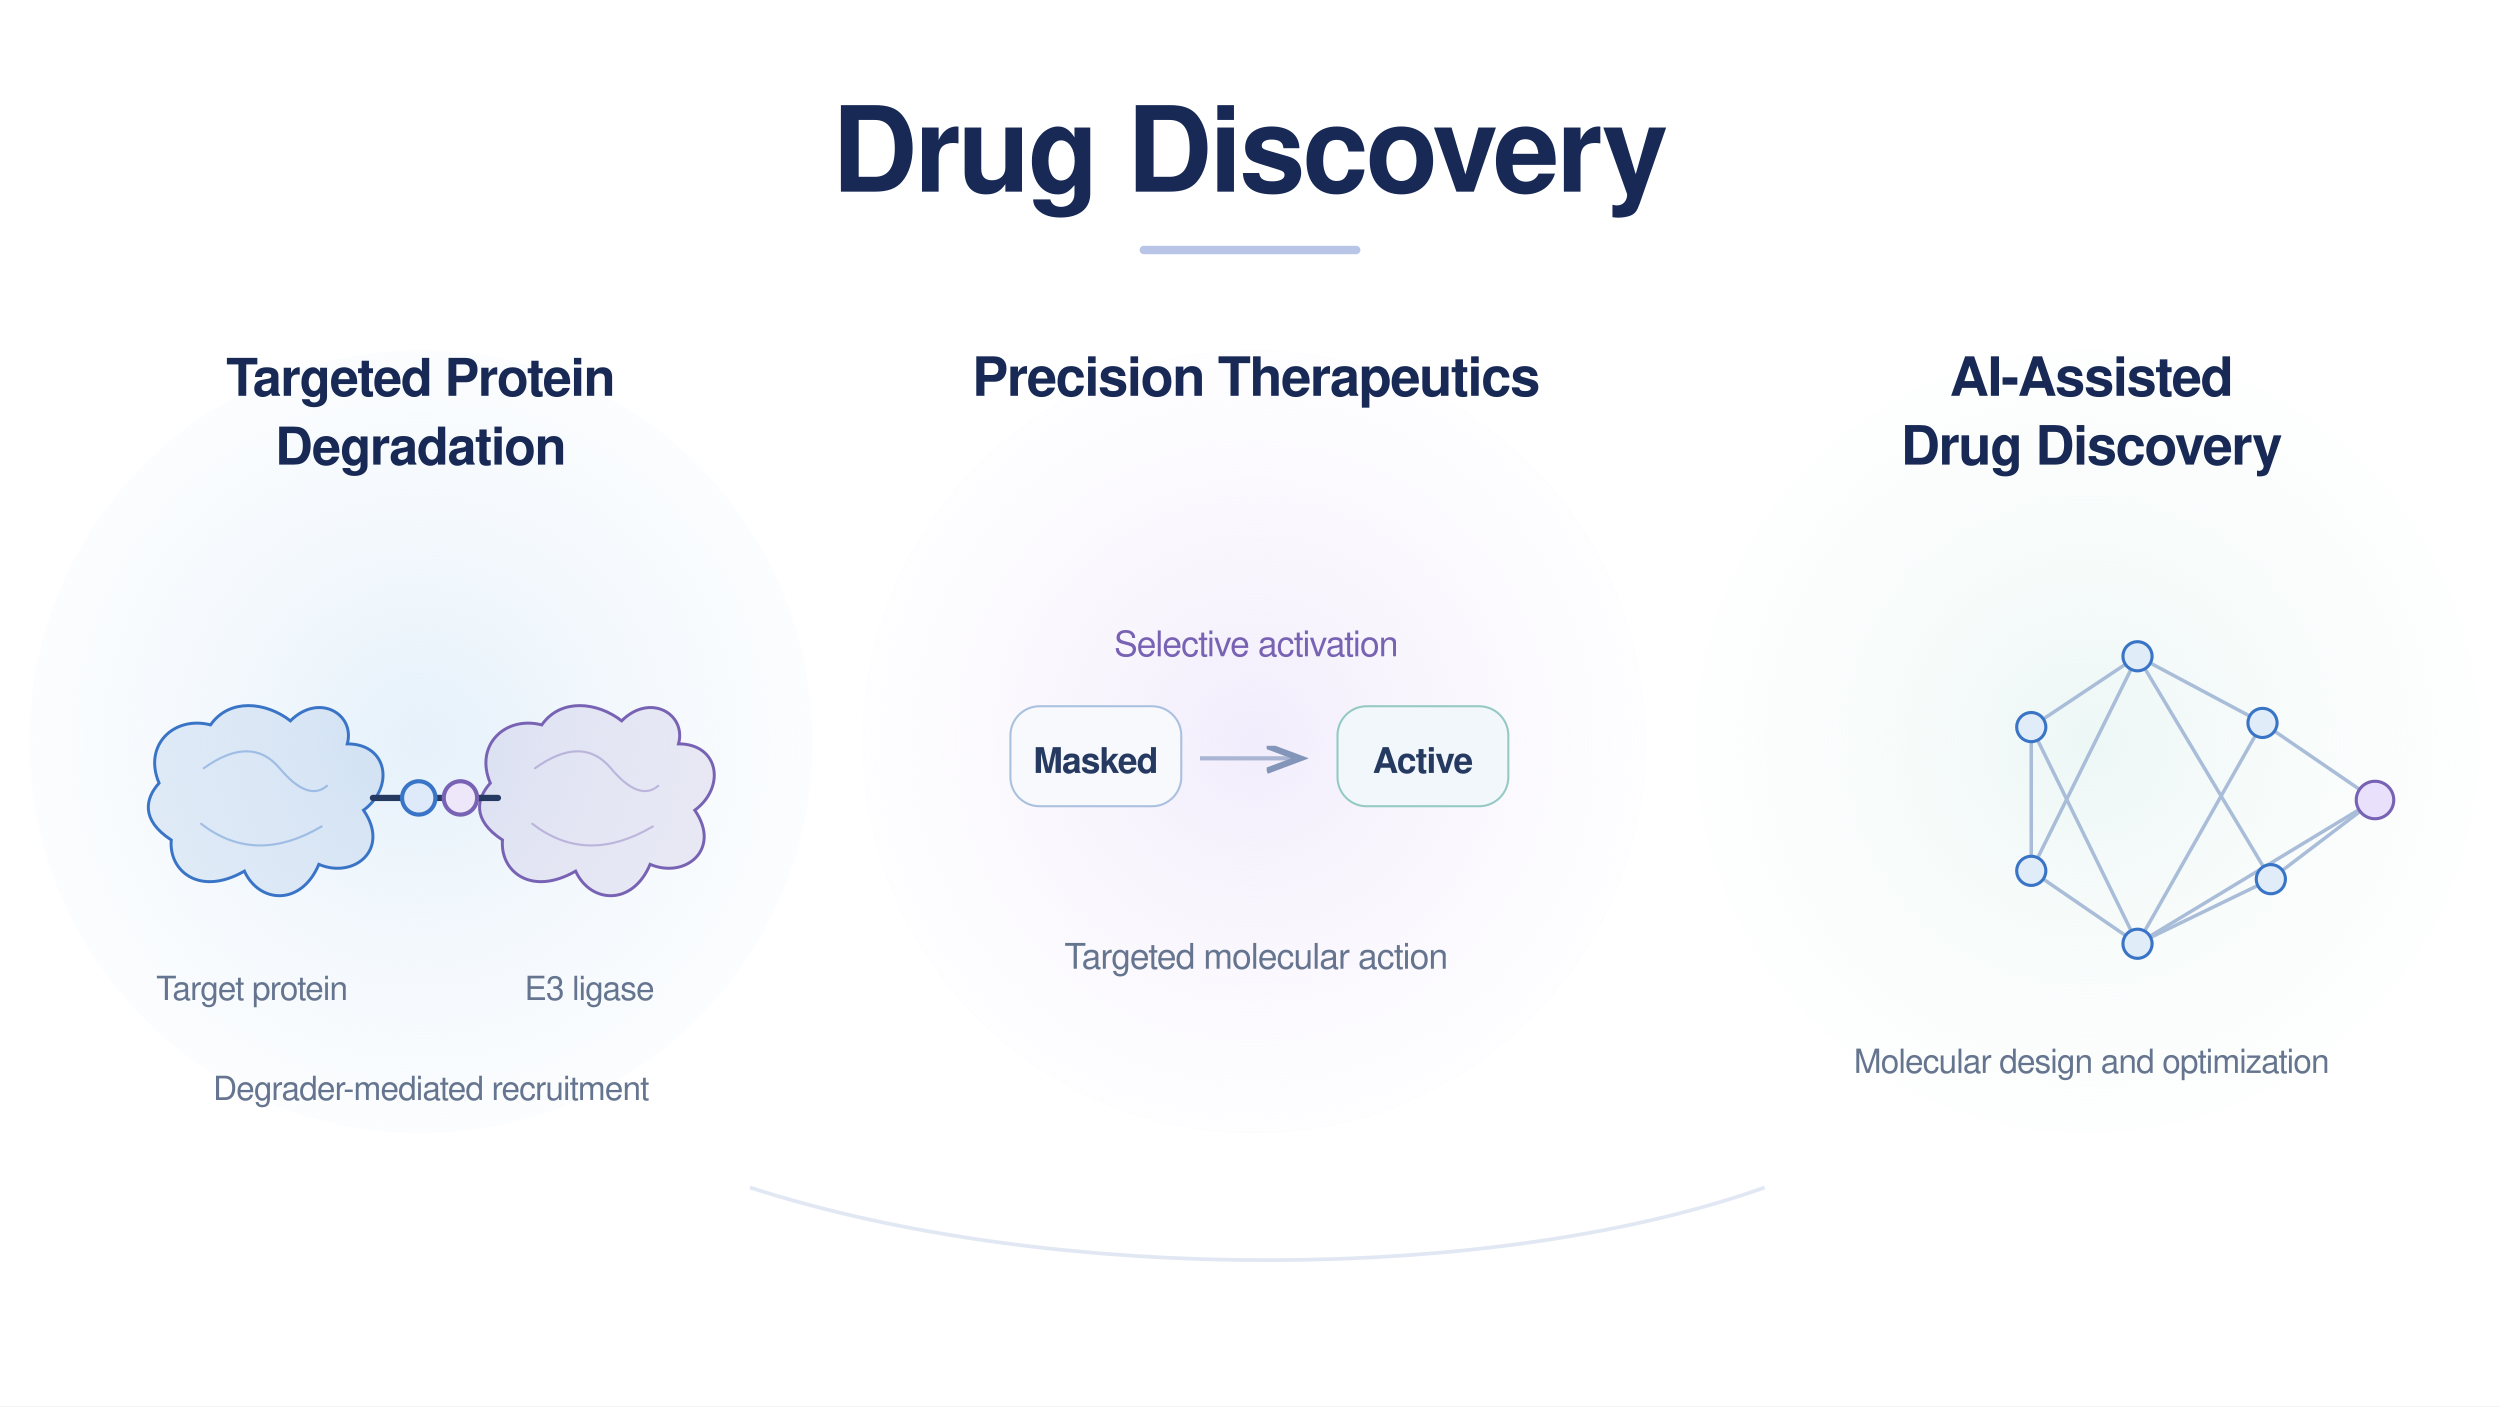
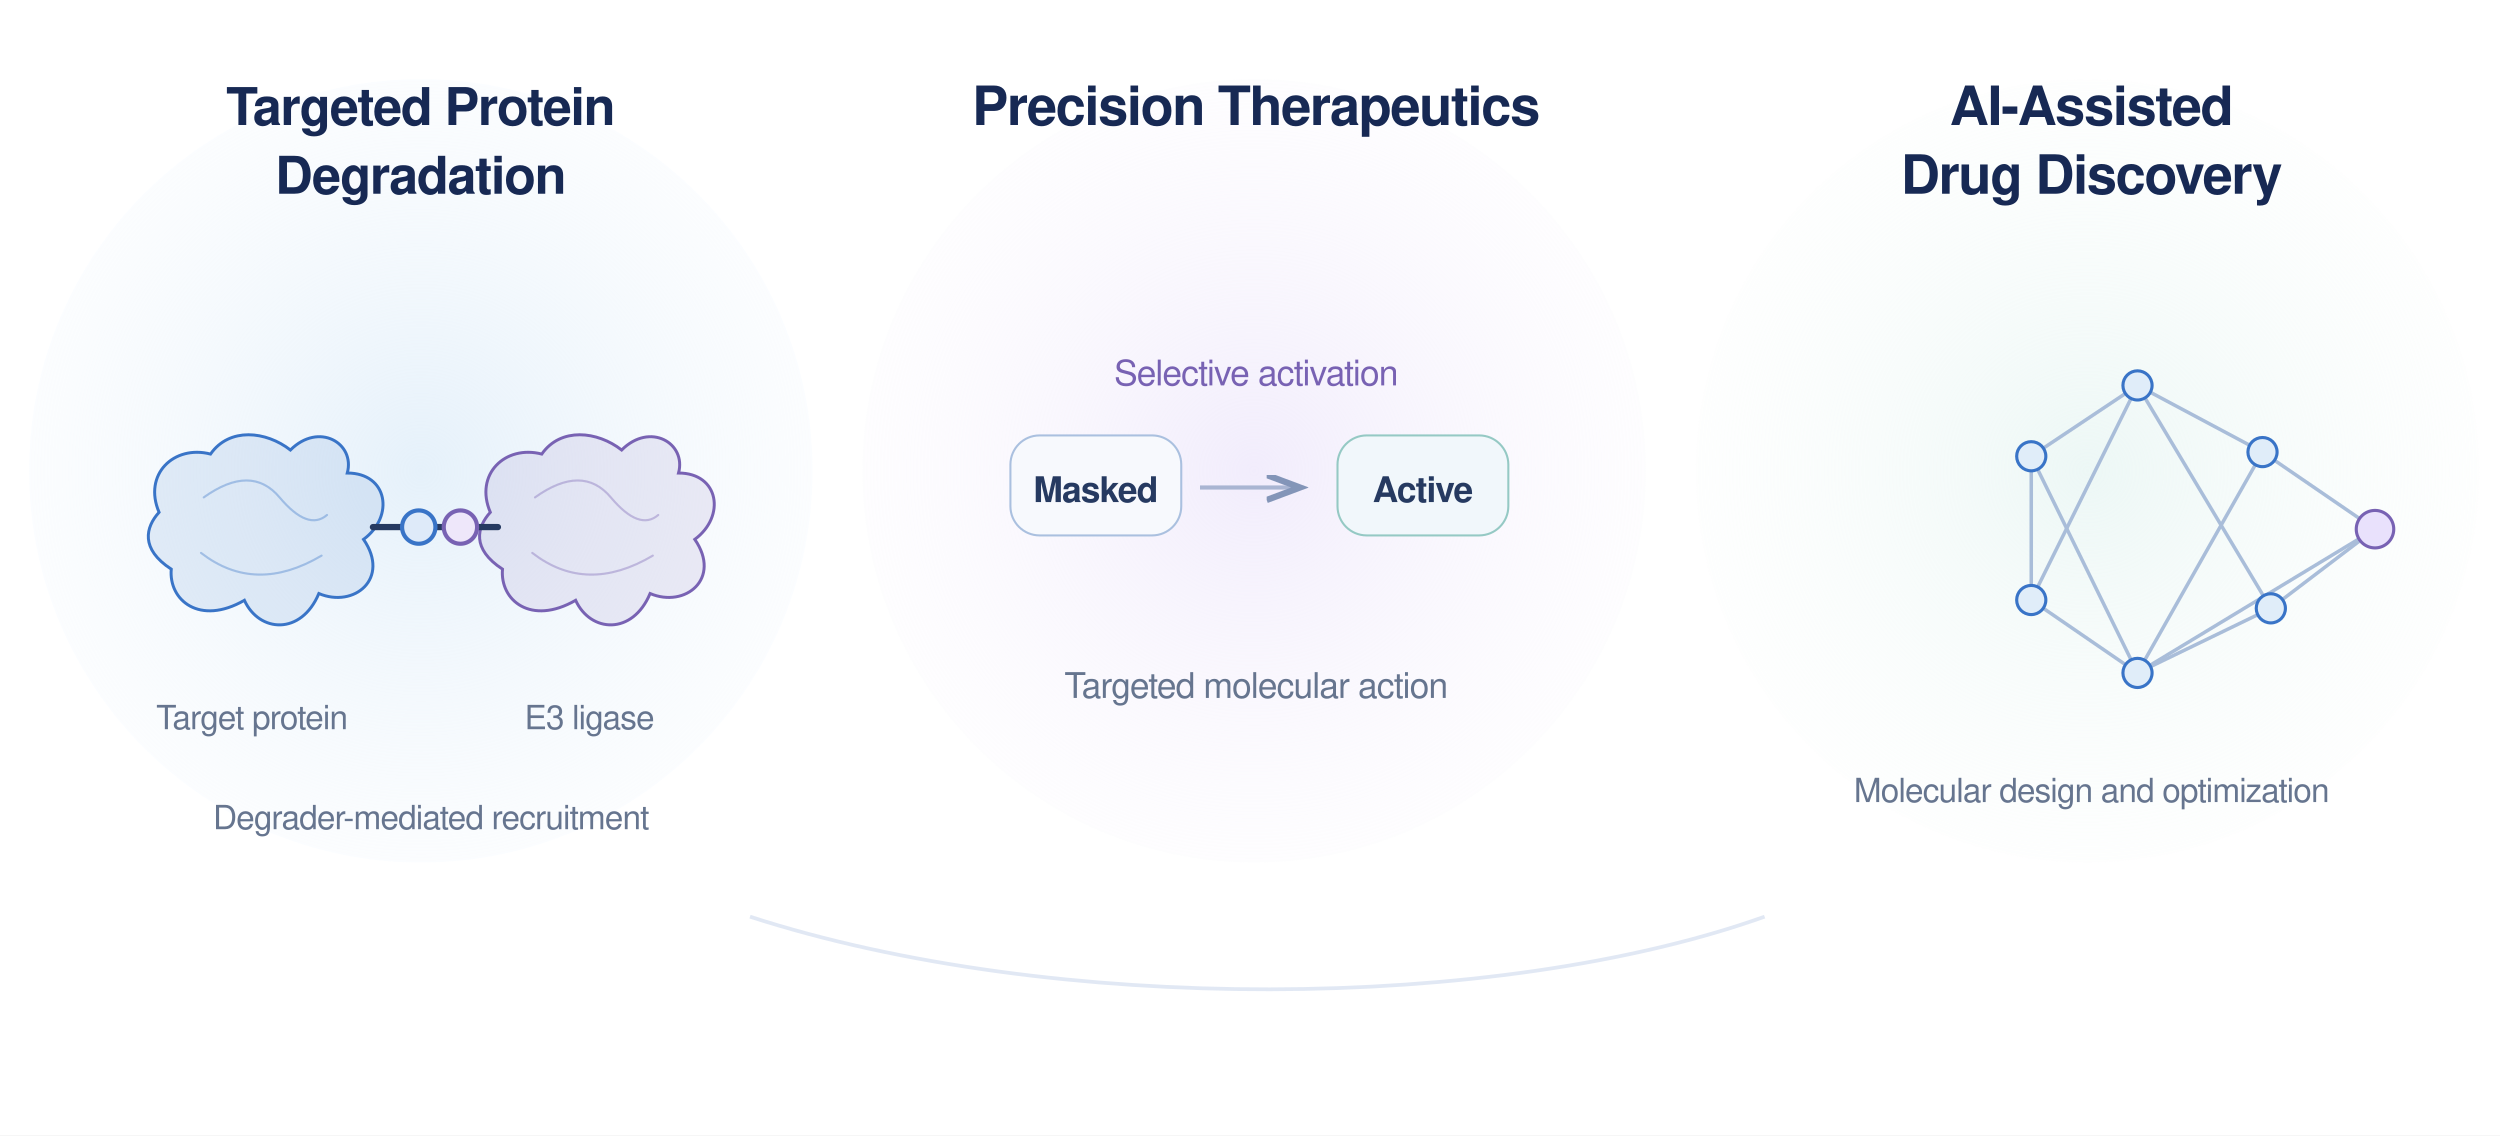
- <svg xmlns="http://www.w3.org/2000/svg" width="1200" height="675" viewBox="0 0 1200 675" role="img">
+ <svg xmlns="http://www.w3.org/2000/svg" width="1200" height="545" viewBox="0 130 1200 545" role="img">
  <defs>
    <radialGradient id="a">
      <stop offset="0" stop-color="#d9eaf8" stop-opacity=".68" />
      <stop offset="1" stop-color="#eaf3fb" stop-opacity=".19" />
    </radialGradient>
    <radialGradient id="b">
      <stop offset="0" stop-color="#e9e1fa" stop-opacity=".62" />
      <stop offset="1" stop-color="#f6f2fc" stop-opacity=".16" />
    </radialGradient>
    <radialGradient id="c">
      <stop offset="0" stop-color="#e0f2ef" stop-opacity=".6" />
      <stop offset="1" stop-color="#f4faf8" stop-opacity=".15" />
    </radialGradient>
    <marker id="arrow" markerWidth="10" markerHeight="10" refX="8" refY="3" orient="auto">
      <path d="M0 0 L8 3 L0 6" fill="none" stroke="#8395b8" stroke-width="1.5" />
    </marker>
  </defs>
  <rect width="1200" height="675" fill="#ffffff" />
-   <text x="600" y="92" font-family="Helvetica,Arial,sans-serif" font-size="57" font-weight="700" fill="#172954" text-anchor="middle" letter-spacing="-.025em">Drug Discovery</text>
-   <line x1="549" y1="120" x2="651" y2="120" stroke="#b9c5e7" stroke-width="4" stroke-linecap="round" />
  <circle cx="202" cy="356" r="188" fill="url(#a)" stroke="none" stroke-width="0" />
  <circle cx="602" cy="356" r="188" fill="url(#b)" stroke="none" stroke-width="0" />
  <circle cx="1002" cy="356" r="188" fill="url(#c)" stroke="none" stroke-width="0" />
  <text x="202" y="190" font-family="Helvetica,Arial,sans-serif" font-size="25" font-weight="640" fill="#172954" text-anchor="middle" letter-spacing="-.025em">Targeted Protein</text>
  <text x="202" y="223" font-family="Helvetica,Arial,sans-serif" font-size="25" font-weight="640" fill="#172954" text-anchor="middle" letter-spacing="-.025em">Degradation</text>
  <g transform="translate(129,385) scale(0.65)">
    <path d="M-81,-14 C-93,-42 -70,-64 -43,-57 C-29,-77 -2,-74 16,-60 C37,-81 64,-65 58,-43 C88,-43 93,-11 70,6 C90,35 63,57 37,46 C24,77 -7,75 -18,51 C-51,70 -74,51 -72,28 C-95,13 -91,-3 -81,-14 Z" fill="#3974c7" fill-opacity=".12" stroke="#3974c7" stroke-width="2.2" />
    <path d="M-48,-25 Q-13,-50 8,-25 T43,-12 M-50,16 Q-10,47 39,18" fill="none" stroke="#3974c7" stroke-opacity=".37" stroke-width="1.6" stroke-linecap="round" />
  </g>
  <g transform="translate(288,385) scale(0.65)">
    <path d="M-81,-14 C-93,-42 -70,-64 -43,-57 C-29,-77 -2,-74 16,-60 C37,-81 64,-65 58,-43 C88,-43 93,-11 70,6 C90,35 63,57 37,46 C24,77 -7,75 -18,51 C-51,70 -74,51 -72,28 C-95,13 -91,-3 -81,-14 Z" fill="#7862b3" fill-opacity=".12" stroke="#7862b3" stroke-width="2.2" />
    <path d="M-48,-25 Q-13,-50 8,-25 T43,-12 M-50,16 Q-10,47 39,18" fill="none" stroke="#7862b3" stroke-opacity=".37" stroke-width="1.6" stroke-linecap="round" />
  </g>
  <line x1="179" y1="383" x2="239" y2="383" stroke="#263a61" stroke-width="3" stroke-linecap="round" />
  <circle cx="201" cy="383" r="8" fill="#deeaf9" stroke="#3974c7" stroke-width="2" />
  <circle cx="221" cy="383" r="8" fill="#eee7fa" stroke="#7862b3" stroke-width="2" />
  <text x="121" y="480" font-family="Helvetica,Arial,sans-serif" font-size="16" font-weight="500" fill="#66758f" text-anchor="middle" letter-spacing="-.025em">Target protein</text>
  <text x="283" y="480" font-family="Helvetica,Arial,sans-serif" font-size="16" font-weight="500" fill="#66758f" text-anchor="middle" letter-spacing="-.025em">E3 ligase</text>
  <text x="207" y="528" font-family="Helvetica,Arial,sans-serif" font-size="16" font-weight="400" fill="#66758f" text-anchor="middle" letter-spacing="-.025em">Degrader-mediated recruitment</text>
  <text x="603" y="190" font-family="Helvetica,Arial,sans-serif" font-size="26" font-weight="640" fill="#172954" text-anchor="middle" letter-spacing="-.025em">Precision Therapeutics</text>
  <rect x="485" y="339" width="82" height="48" rx="14" fill="#f7f9fd" stroke="#aac0df" />
  <text x="526" y="371" font-family="Helvetica,Arial,sans-serif" font-size="17" font-weight="600" fill="#263a61" text-anchor="middle" letter-spacing="-.025em">Masked</text>
  <path d="M576 364 L624 364" stroke="#a9b5d2" stroke-width="2" marker-end="url(#arrow)" />
  <rect x="642" y="339" width="82" height="48" rx="14" fill="#f1f7fb" stroke="#95c9c4" />
  <text x="683" y="371" font-family="Helvetica,Arial,sans-serif" font-size="17" font-weight="600" fill="#263a61" text-anchor="middle" letter-spacing="-.025em">Active</text>
  <text x="603" y="315" font-family="Helvetica,Arial,sans-serif" font-size="17" font-weight="500" fill="#7862b3" text-anchor="middle" letter-spacing="-.025em">Selective activation</text>
  <text x="603" y="465" font-family="Helvetica,Arial,sans-serif" font-size="17" font-weight="400" fill="#66758f" text-anchor="middle" letter-spacing="-.025em">Targeted molecular action</text>
  <text x="1004" y="190" font-family="Helvetica,Arial,sans-serif" font-size="26" font-weight="640" fill="#172954" text-anchor="middle" letter-spacing="-.025em">AI-Assisted</text>
  <text x="1004" y="223" font-family="Helvetica,Arial,sans-serif" font-size="26" font-weight="640" fill="#172954" text-anchor="middle" letter-spacing="-.025em">Drug Discovery</text>
  <line x1="975" y1="349" x2="1026" y2="315" stroke="#a9bdd9" stroke-width="1.7" stroke-linecap="round" />
  <line x1="975" y1="349" x2="975" y2="418" stroke="#a9bdd9" stroke-width="1.7" stroke-linecap="round" />
  <line x1="975" y1="349" x2="1026" y2="453" stroke="#a9bdd9" stroke-width="1.7" stroke-linecap="round" />
  <line x1="1026" y1="315" x2="1086" y2="347" stroke="#a9bdd9" stroke-width="1.7" stroke-linecap="round" />
  <line x1="1026" y1="315" x2="975" y2="418" stroke="#a9bdd9" stroke-width="1.7" stroke-linecap="round" />
  <line x1="1026" y1="315" x2="1090" y2="422" stroke="#a9bdd9" stroke-width="1.7" stroke-linecap="round" />
  <line x1="1086" y1="347" x2="1026" y2="453" stroke="#a9bdd9" stroke-width="1.7" stroke-linecap="round" />
  <line x1="1086" y1="347" x2="1140" y2="384" stroke="#a9bdd9" stroke-width="1.7" stroke-linecap="round" />
  <line x1="975" y1="418" x2="1026" y2="453" stroke="#a9bdd9" stroke-width="1.7" stroke-linecap="round" />
  <line x1="1026" y1="453" x2="1090" y2="422" stroke="#a9bdd9" stroke-width="1.7" stroke-linecap="round" />
  <line x1="1026" y1="453" x2="1140" y2="384" stroke="#a9bdd9" stroke-width="1.7" stroke-linecap="round" />
  <line x1="1090" y1="422" x2="1140" y2="384" stroke="#a9bdd9" stroke-width="1.7" stroke-linecap="round" />
  <circle cx="975" cy="349" r="7" fill="#e0edf9" stroke="#3974c7" stroke-width="1.5" />
  <circle cx="1026" cy="315" r="7" fill="#e0edf9" stroke="#3974c7" stroke-width="1.5" />
  <circle cx="1086" cy="347" r="7" fill="#e0edf9" stroke="#3974c7" stroke-width="1.5" />
  <circle cx="975" cy="418" r="7" fill="#e0edf9" stroke="#3974c7" stroke-width="1.5" />
  <circle cx="1026" cy="453" r="7" fill="#e0edf9" stroke="#3974c7" stroke-width="1.5" />
  <circle cx="1090" cy="422" r="7" fill="#e0edf9" stroke="#3974c7" stroke-width="1.5" />
  <circle cx="1140" cy="384" r="9" fill="#e9e1fc" stroke="#7862b3" stroke-width="1.5" />
  <text x="1004" y="515" font-family="Helvetica,Arial,sans-serif" font-size="16" font-weight="400" fill="#66758f" text-anchor="middle" letter-spacing="-.025em">Molecular design and optimization</text>
  <path d="M360 570 C505 617 718 616 847 570" fill="none" stroke="#e1e8f4" stroke-width="1.8" />
</svg>
